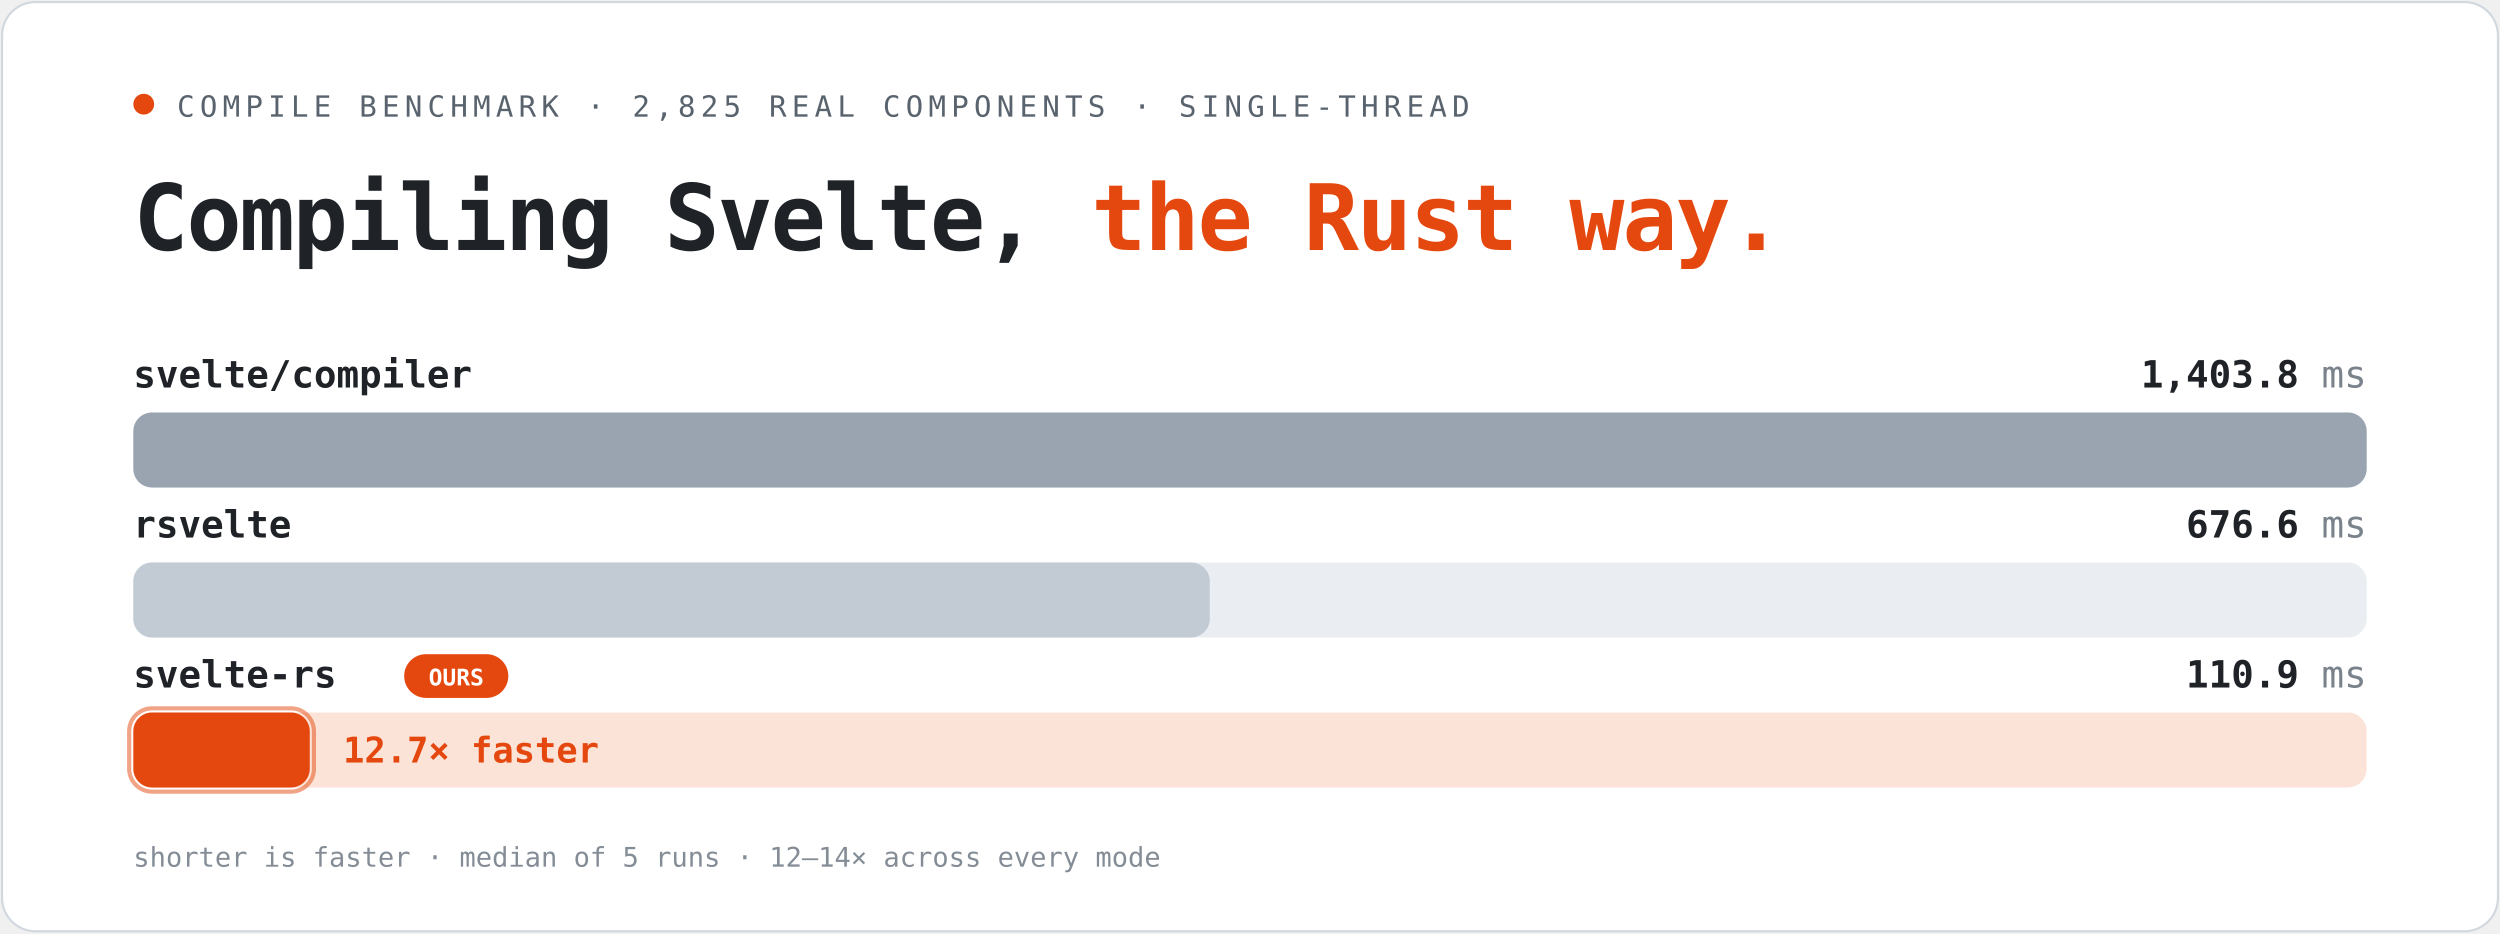
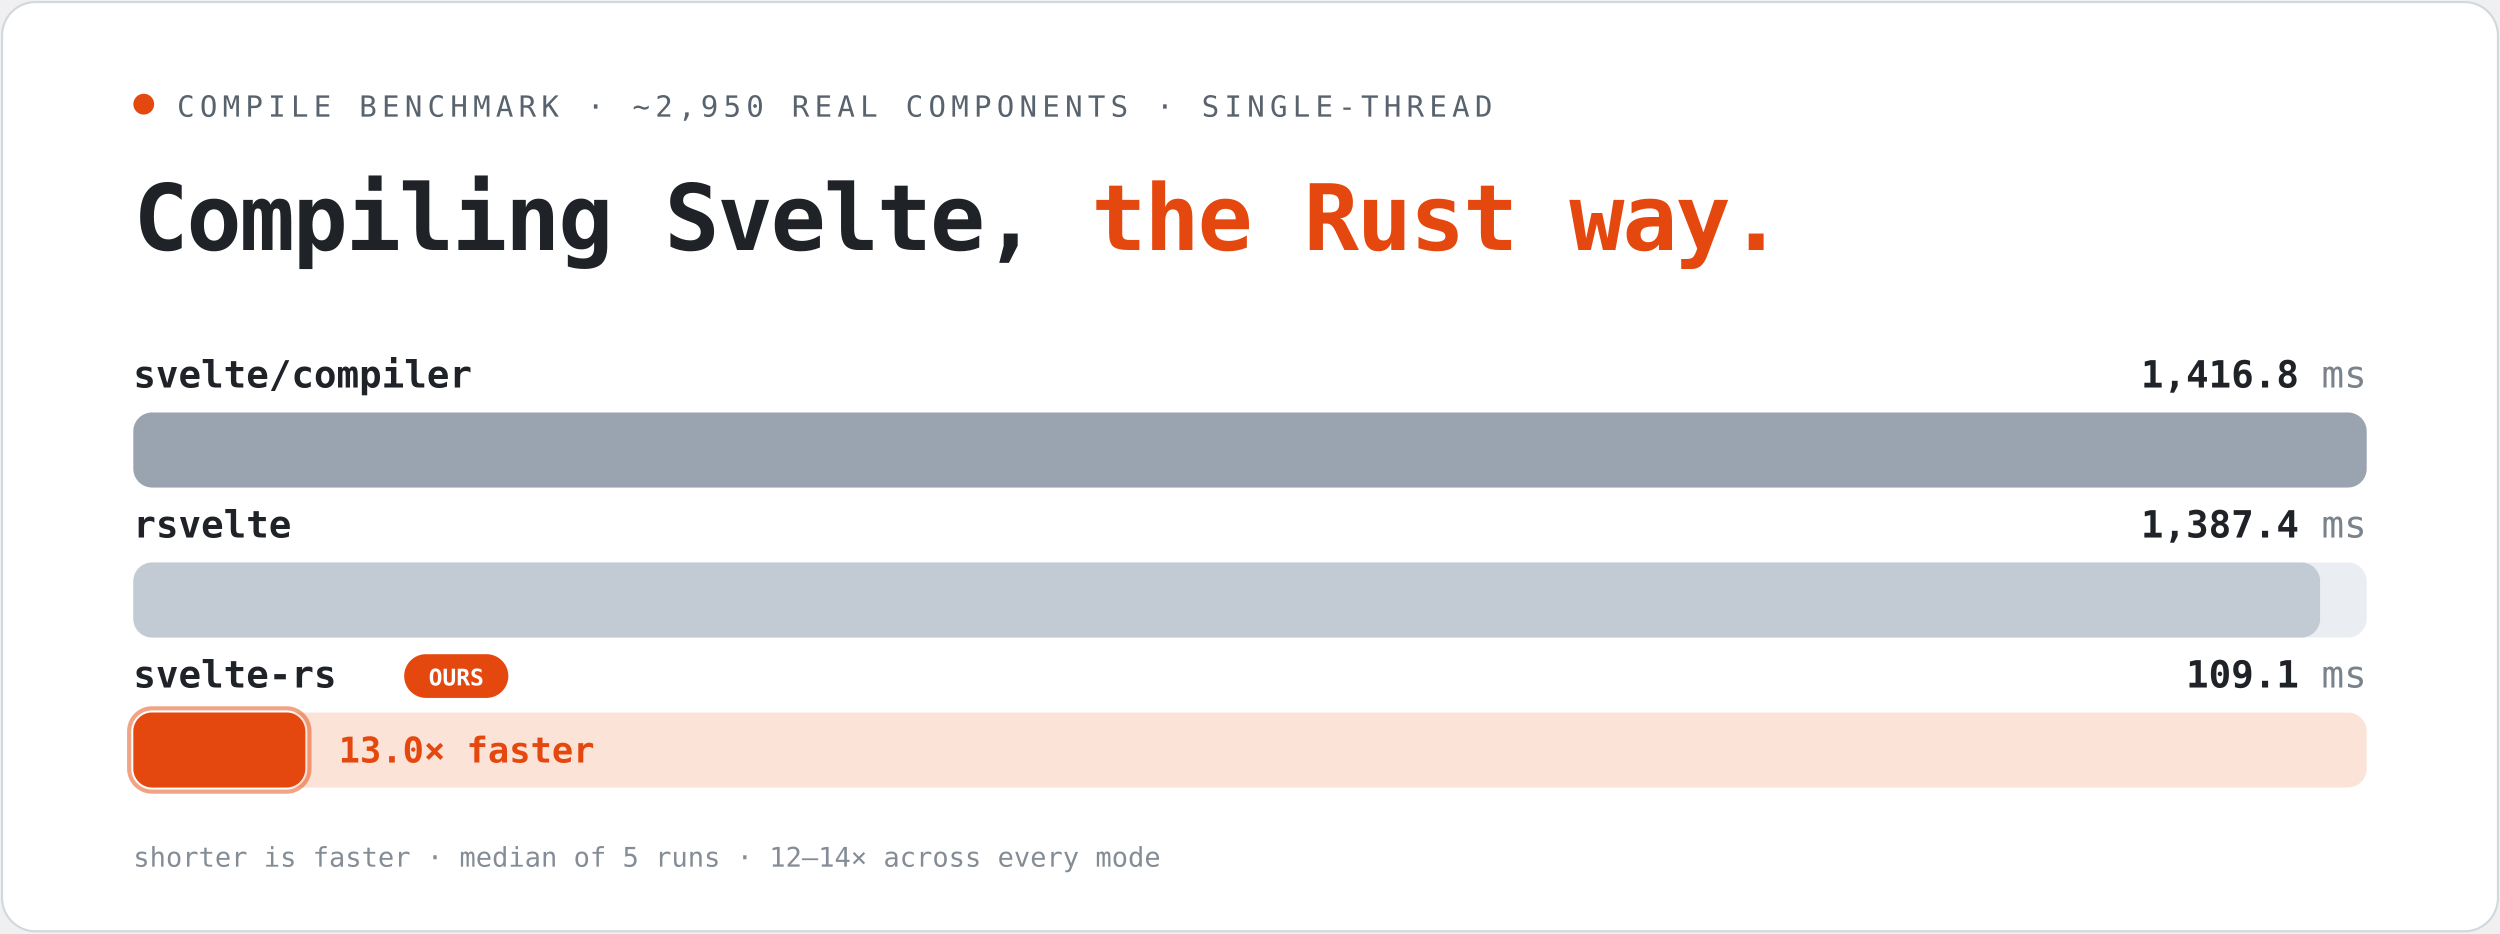
<svg xmlns="http://www.w3.org/2000/svg" viewBox="0 0 1200 448" width="1200" height="448" font-family="system-ui, -apple-system, Segoe UI, Roboto, sans-serif">
  <rect x="1" y="1" width="1198" height="446" rx="16" fill="#ffffff" stroke="#d0d7de" stroke-width="1" />
  <circle cx="69" cy="50" r="5" fill="#e5480f" />
-   <text x="85" y="56" font-family="ui-monospace, SFMono-Regular, Menlo, Consolas, monospace" font-size="14" letter-spacing="2.5" fill="#59636e">COMPILE BENCHMARK · 2,825 REAL COMPONENTS · SINGLE-THREAD</text>
+   <text x="85" y="56" font-family="ui-monospace, SFMono-Regular, Menlo, Consolas, monospace" font-size="14" letter-spacing="2.5" fill="#59636e">COMPILE BENCHMARK · ~2,950 REAL COMPONENTS · SINGLE-THREAD</text>
  <text x="64" y="120" font-family="ui-monospace, SFMono-Regular, Menlo, Consolas, monospace" font-size="44" font-weight="700" letter-spacing="-1" fill="#1f2328">Compiling Svelte, <tspan fill="#e5480f">the Rust way.</tspan>
  </text>
  <text x="64" y="186" font-family="ui-monospace, SFMono-Regular, Menlo, Consolas, monospace" font-size="18" font-weight="700" fill="#1f2328">svelte/compiler</text>
-   <text x="1136" y="186" font-family="ui-monospace, SFMono-Regular, Menlo, Consolas, monospace" font-size="18" font-weight="700" fill="#1f2328" text-anchor="end">1,403.8 <tspan fill="#7a828b" font-weight="400">ms</tspan>
+   <text x="1136" y="186" font-family="ui-monospace, SFMono-Regular, Menlo, Consolas, monospace" font-size="18" font-weight="700" fill="#1f2328" text-anchor="end">1,416.8 <tspan fill="#7a828b" font-weight="400">ms</tspan>
  </text>
  <rect x="64" y="198" width="1072" height="36" rx="9" fill="#eaeef2" />
  <rect x="64" y="198" width="1072" height="36" rx="9" fill="#9aa4b0" />
  <text x="64" y="258" font-family="ui-monospace, SFMono-Regular, Menlo, Consolas, monospace" font-size="18" font-weight="700" fill="#1f2328">rsvelte</text>
-   <text x="1136" y="258" font-family="ui-monospace, SFMono-Regular, Menlo, Consolas, monospace" font-size="18" font-weight="700" fill="#1f2328" text-anchor="end">676.6 <tspan fill="#7a828b" font-weight="400">ms</tspan>
+   <text x="1136" y="258" font-family="ui-monospace, SFMono-Regular, Menlo, Consolas, monospace" font-size="18" font-weight="700" fill="#1f2328" text-anchor="end">1,387.4 <tspan fill="#7a828b" font-weight="400">ms</tspan>
  </text>
  <rect x="64" y="270" width="1072" height="36" rx="9" fill="#eaeef2" />
-   <rect x="64" y="270" width="516.68" height="36" rx="9" fill="#c2cad3" />
+   <rect x="64" y="270" width="1049.657" height="36" rx="9" fill="#c2cad3" />
  <text x="64" y="330" font-family="ui-monospace, SFMono-Regular, Menlo, Consolas, monospace" font-size="18" font-weight="700" fill="#1f2328">svelte-rs</text>
  <rect x="194" y="314" width="50" height="21" rx="10.5" fill="#e5480f" />
  <text x="219" y="329" font-family="ui-monospace, SFMono-Regular, Menlo, Consolas, monospace" font-size="11" font-weight="700" fill="#ffffff" text-anchor="middle">OURS</text>
-   <text x="1136" y="330" font-family="ui-monospace, SFMono-Regular, Menlo, Consolas, monospace" font-size="18" font-weight="700" fill="#1f2328" text-anchor="end">110.9 <tspan fill="#7a828b" font-weight="400">ms</tspan>
+   <text x="1136" y="330" font-family="ui-monospace, SFMono-Regular, Menlo, Consolas, monospace" font-size="18" font-weight="700" fill="#1f2328" text-anchor="end">109.1 <tspan fill="#7a828b" font-weight="400">ms</tspan>
  </text>
  <rect x="64" y="342" width="1072" height="36" rx="9" fill="#fbe3d7" />
-   <rect x="62" y="340" width="88.688" height="40" rx="11" fill="none" stroke="#e5480f" stroke-opacity="0.5" stroke-width="2" />
-   <rect x="64" y="342" width="84.688" height="36" rx="9" fill="#e5480f" />
-   <text x="164.688" y="366" font-family="ui-monospace, SFMono-Regular, Menlo, Consolas, monospace" font-size="17" font-weight="700" fill="#e5480f">12.7× faster</text>
+   <rect x="62" y="340" width="86.549" height="40" rx="11" fill="none" stroke="#e5480f" stroke-opacity="0.5" stroke-width="2" />
+   <rect x="64" y="342" width="82.549" height="36" rx="9" fill="#e5480f" />
+   <text x="162.549" y="366" font-family="ui-monospace, SFMono-Regular, Menlo, Consolas, monospace" font-size="17" font-weight="700" fill="#e5480f">13.0× faster</text>
  <text x="64" y="416" font-family="ui-monospace, SFMono-Regular, Menlo, Consolas, monospace" font-size="13" fill="#848c96">shorter is faster · median of 5 runs · 12–14× across every mode</text>
</svg>
